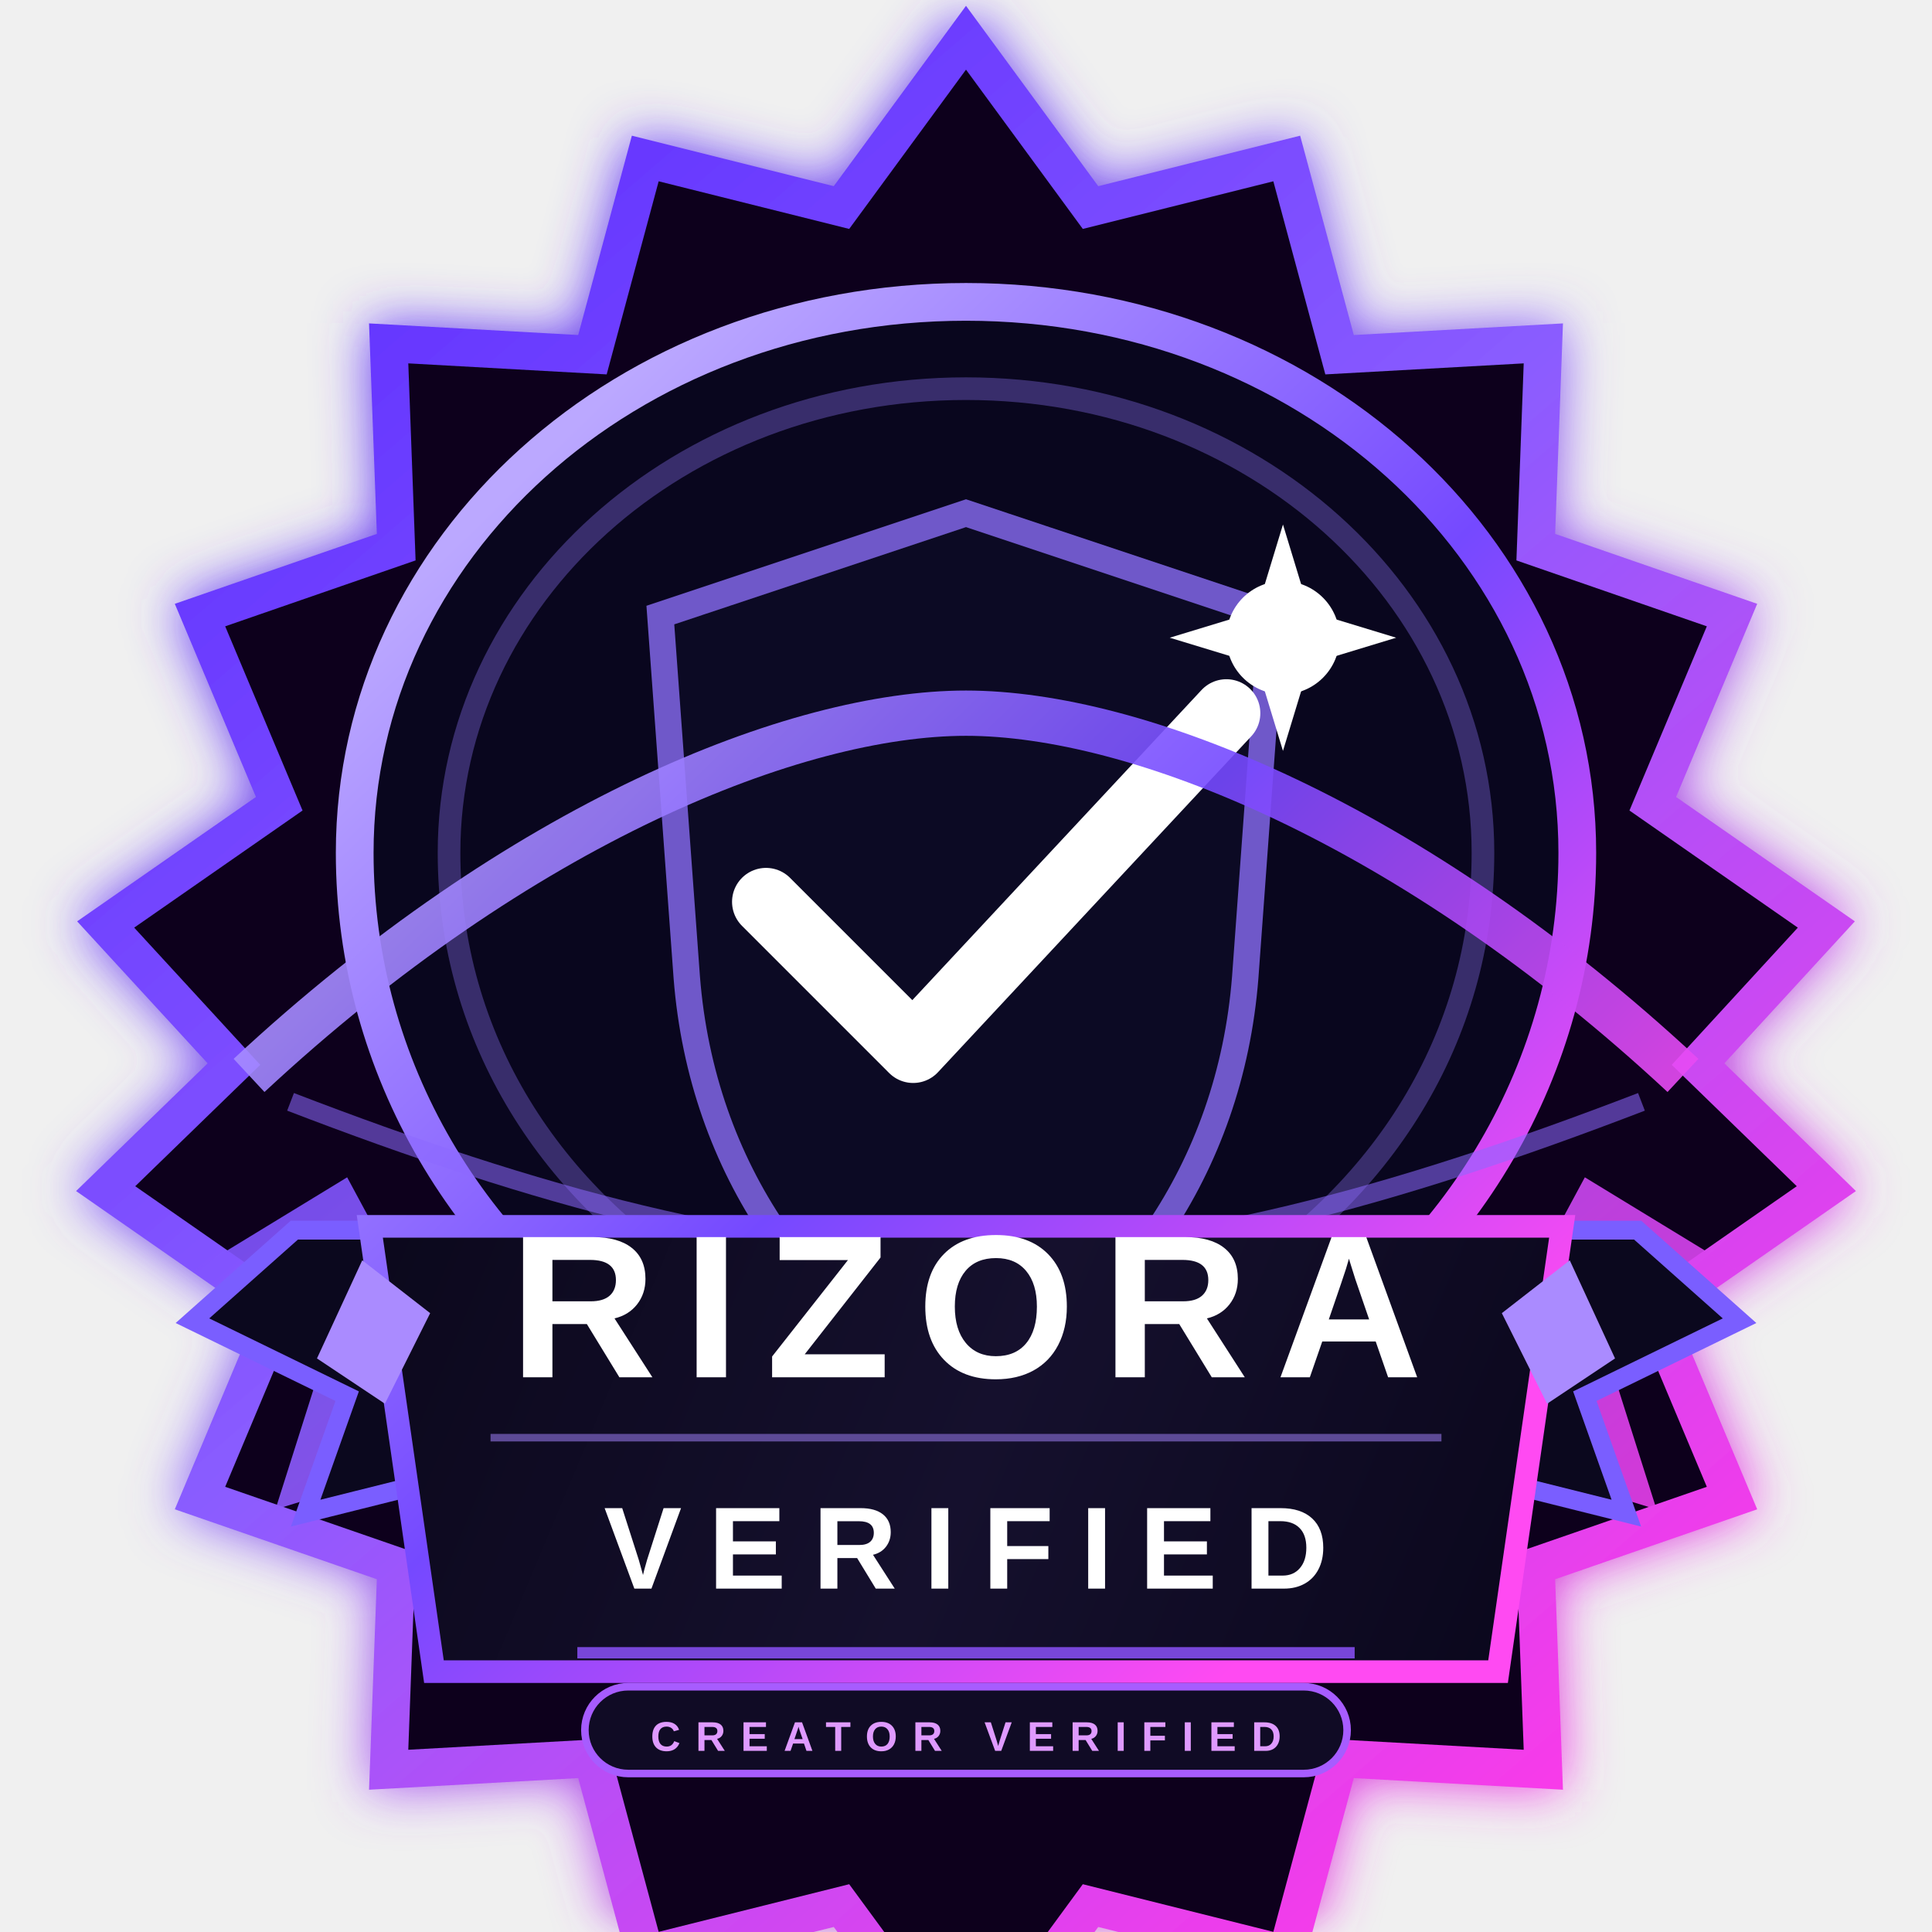
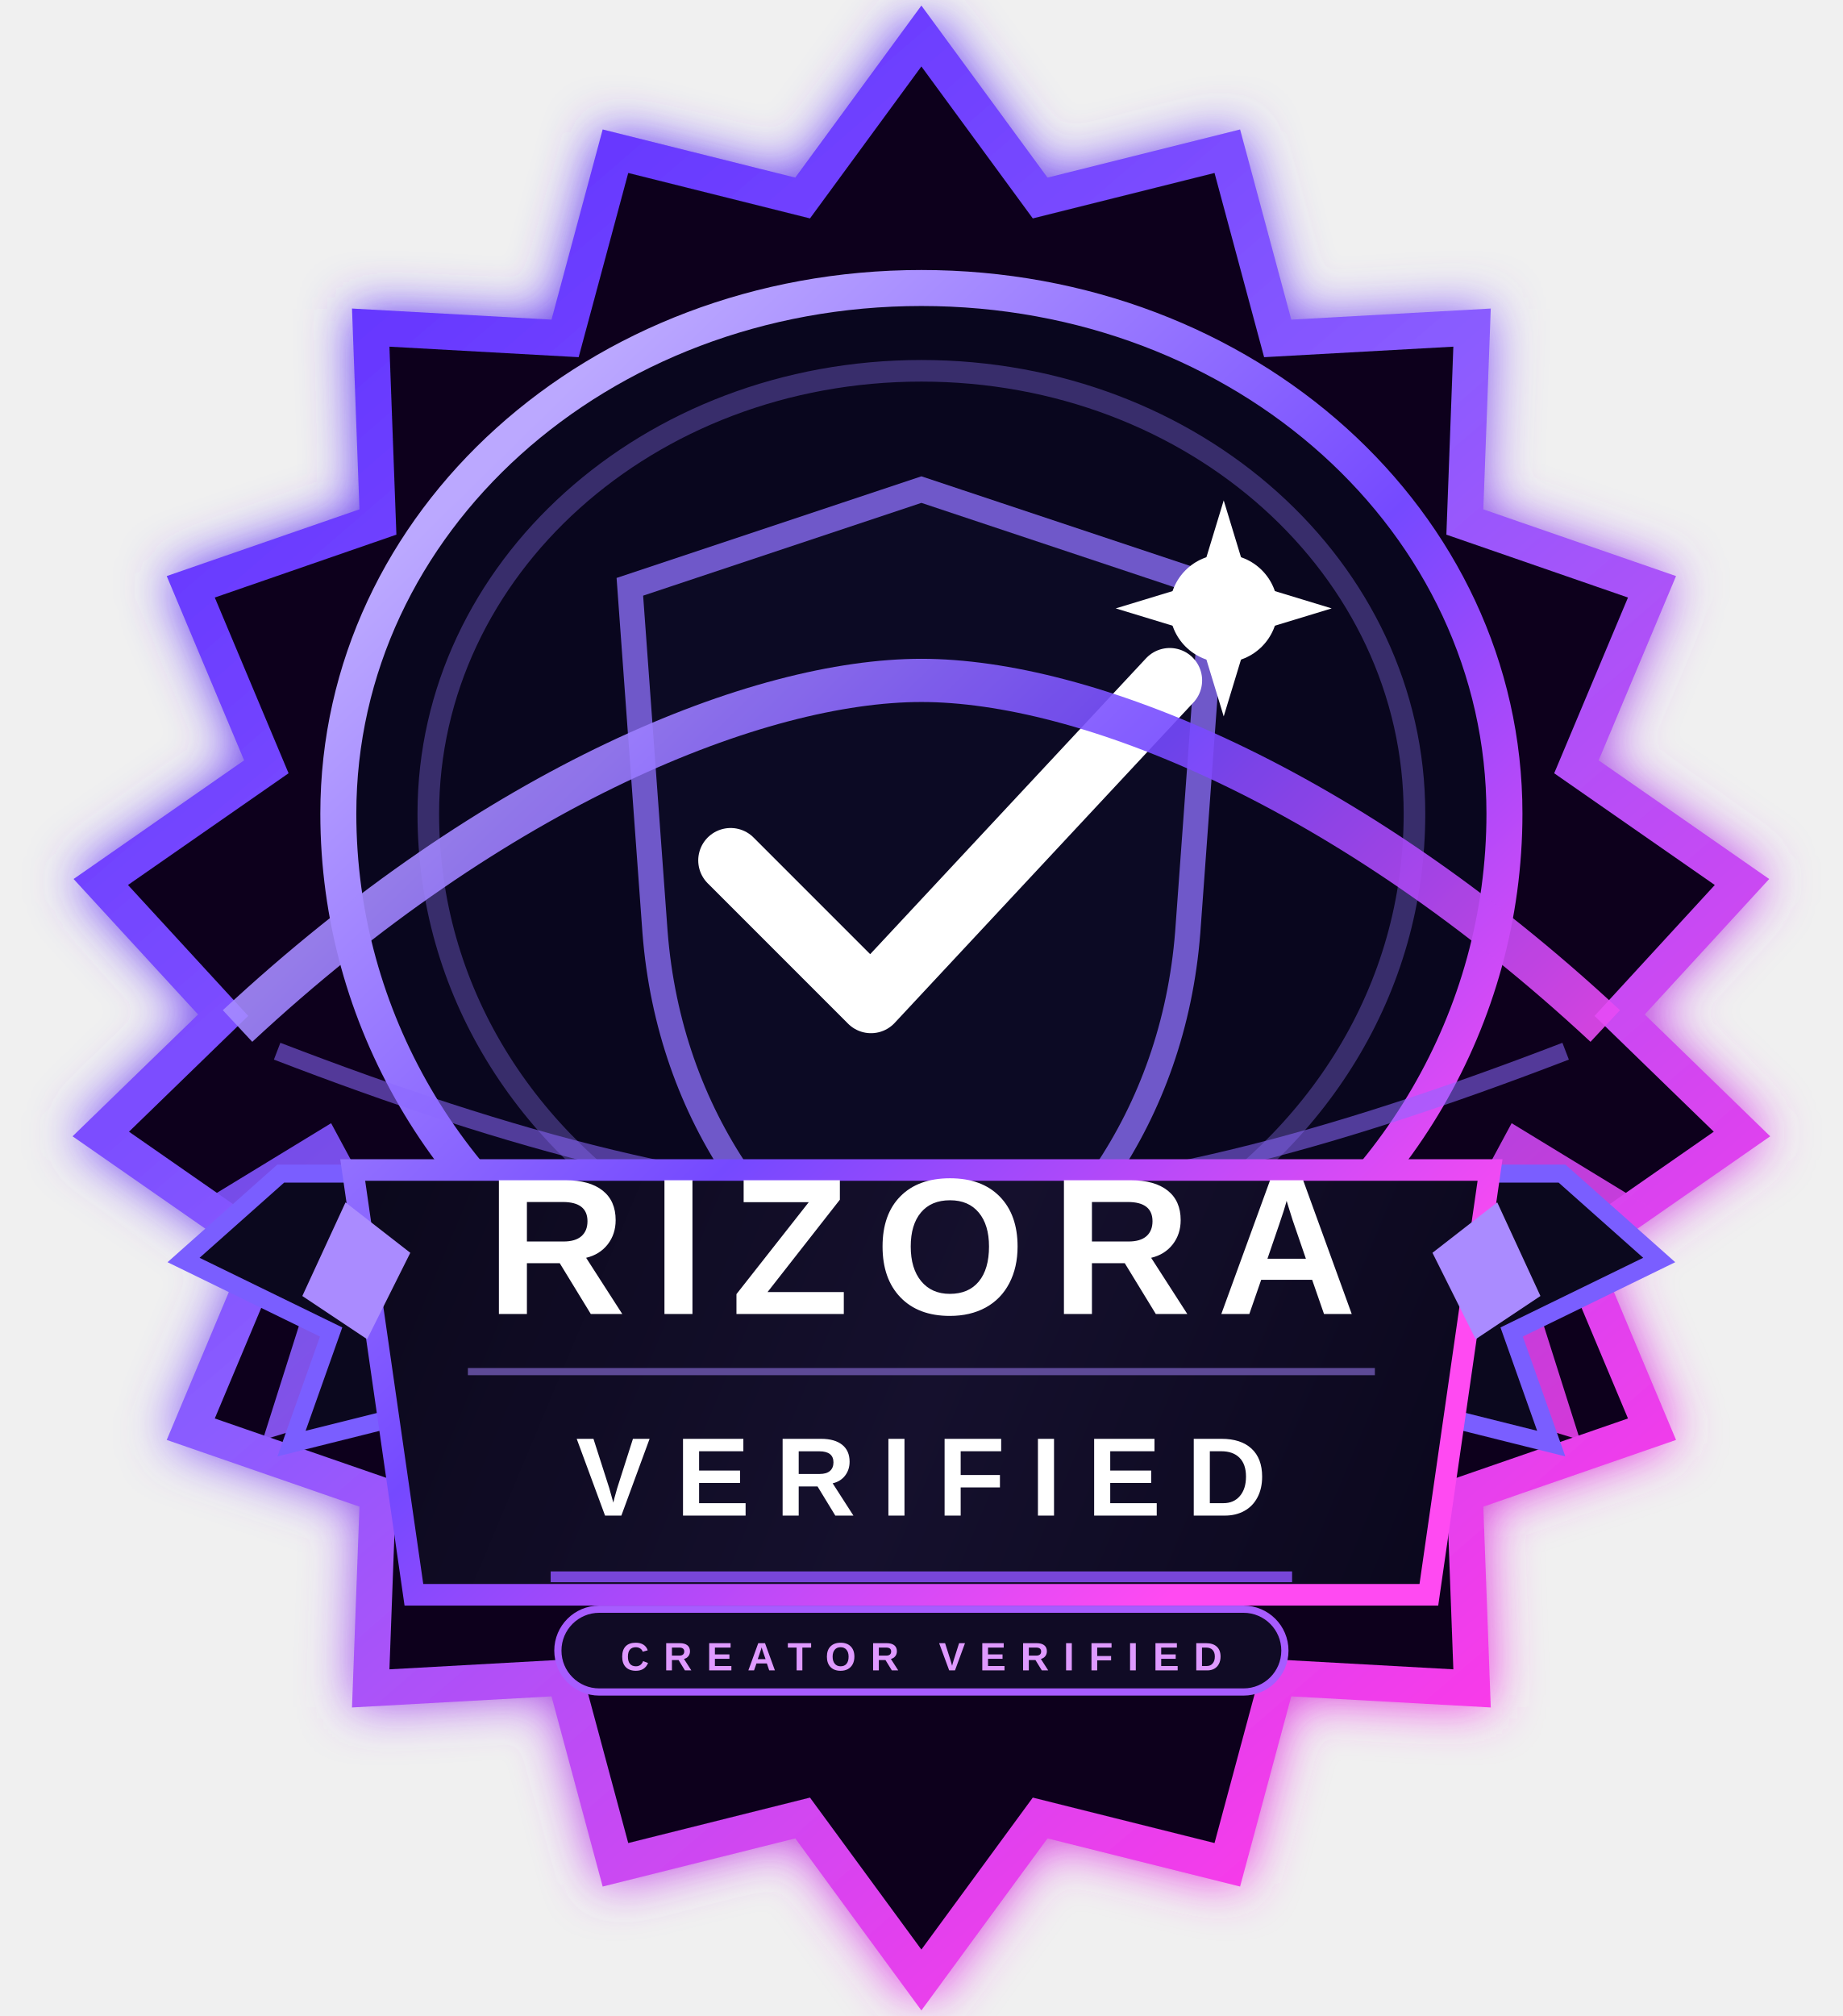
- <svg xmlns="http://www.w3.org/2000/svg" viewBox="0 0 512 512" role="img" aria-labelledby="title desc">
+ <svg xmlns="http://www.w3.org/2000/svg" viewBox="0 0 512 560" preserveAspectRatio="xMidYMid meet" role="img" aria-labelledby="title desc">
  <defs>
    <linearGradient id="bg" x1="70" y1="35" x2="445" y2="470" gradientUnits="userSpaceOnUse">
      <stop stop-color="#5B2CFF" />
      <stop offset=".46" stop-color="#8A5CFF" />
      <stop offset="1" stop-color="#FF38E8" />
    </linearGradient>
    <linearGradient id="ring" x1="140" y1="125" x2="390" y2="380" gradientUnits="userSpaceOnUse">
      <stop stop-color="#BBA8FF" />
      <stop offset=".52" stop-color="#7549FF" />
      <stop offset="1" stop-color="#FF4AF2" />
    </linearGradient>
    <linearGradient id="plate" x1="85" y1="302" x2="426" y2="445" gradientUnits="userSpaceOnUse">
      <stop stop-color="#0A071A" />
      <stop offset=".52" stop-color="#15102D" />
      <stop offset="1" stop-color="#09061A" />
    </linearGradient>
    <filter id="glow" x="-60%" y="-60%" width="220%" height="220%">
      <feGaussianBlur stdDeviation="7" result="b" />
      <feMerge>
        <feMergeNode in="b" />
        <feMergeNode in="SourceGraphic" />
      </feMerge>
    </filter>
  </defs>
  <path d="M256 10 289 55 341 42 355 94 409 91 407 145 459 163 438 213 484 245 450 282 484 315 438 347 459 397 407 415 409 469 355 466 341 518 289 505 256 550 223 505 171 518 157 466 103 469 105 415 53 397 74 347 28 315 62 282 28 245 74 213 53 163 105 145 103 91 157 94 171 42 223 55Z" fill="#09061B" stroke="url(#bg)" stroke-width="10" filter="url(#glow)" />
  <path d="M256 80C166 80 94 145 94 226c0 57 31 108 78 136l84 50 84-50c47-28 78-79 78-136C418 145 346 80 256 80Z" fill="#09061E" stroke="url(#ring)" stroke-width="10" />
  <path d="M256 103c-76 0-137 55-137 123 0 49 27 91 69 116l68 40 68-40c42-25 69-67 69-116 0-68-61-123-137-123Z" fill="none" stroke="#382D6B" stroke-width="6" />
  <path d="M256 136 337 163 330 259c-4 51-33 91-74 112-41-21-70-61-74-112l-7-96Z" fill="#0C0A24" stroke="#6F58C9" stroke-width="7" />
  <path d="m203 239 39 39 83-89" fill="none" stroke="#FFF" stroke-width="18" stroke-linecap="round" stroke-linejoin="round" />
  <circle cx="340" cy="169" r="15" fill="#FFF" />
  <path d="m340 139 7 23 23 7-23 7-7 23-7-23-23-7 23-7Z" fill="#FFF" />
  <path d="M66 285c72-67 145-96 190-96 45 0 118 29 190 96" fill="none" stroke="url(#ring)" stroke-width="12" opacity=".9" />
  <path d="M77 292c65 25 123 41 179 41s114-16 179-41" fill="none" stroke="#8C68FF" stroke-width="5" opacity=".55" />
  <path d="M92 312 51 337 86 359 73 400l62-19 23 51 34-34 64 25 64-25 34 34 23-51 62 19-13-41 35-22-41-25-21 39H113Z" fill="url(#bg)" opacity=".9" />
  <path d="M78 326 51 350l41 20-11 31 52-13 22 37 31-27 70 26 70-26 31 27 22-37 52 13-11-31 41-20-27-24Z" fill="#0B081E" stroke="#7A5EFF" stroke-width="5" />
  <path d="M98 325h316l-17 118H115Z" fill="url(#plate)" stroke="url(#ring)" stroke-width="6" />
  <text x="256" y="365" text-anchor="middle" fill="#FFF" font-family="Arial,Helvetica,sans-serif" font-size="54" font-weight="900" letter-spacing="7">RIZORA</text>
  <path d="M130 381h252" stroke="#5D4A96" stroke-width="2" />
  <text x="256" y="421" text-anchor="middle" fill="#FFF" font-family="Arial,Helvetica,sans-serif" font-size="31" font-weight="900" letter-spacing="7">VERIFIED</text>
  <path d="M153 438h206" stroke="#7846D9" stroke-width="3" />
  <rect x="155" y="447" width="202" height="23" rx="11.5" fill="#100B25" stroke="#A75CFF" stroke-width="2" />
  <text x="256" y="464" text-anchor="middle" fill="#DF9AFF" font-family="Arial,Helvetica,sans-serif" font-size="11" font-weight="800" letter-spacing="4">CREATOR VERIFIED</text>
  <path d="m102 372-18-12 12-26 18 14ZM410 372l18-12-12-26-18 14Z" fill="#AA8BFF" />
</svg>
